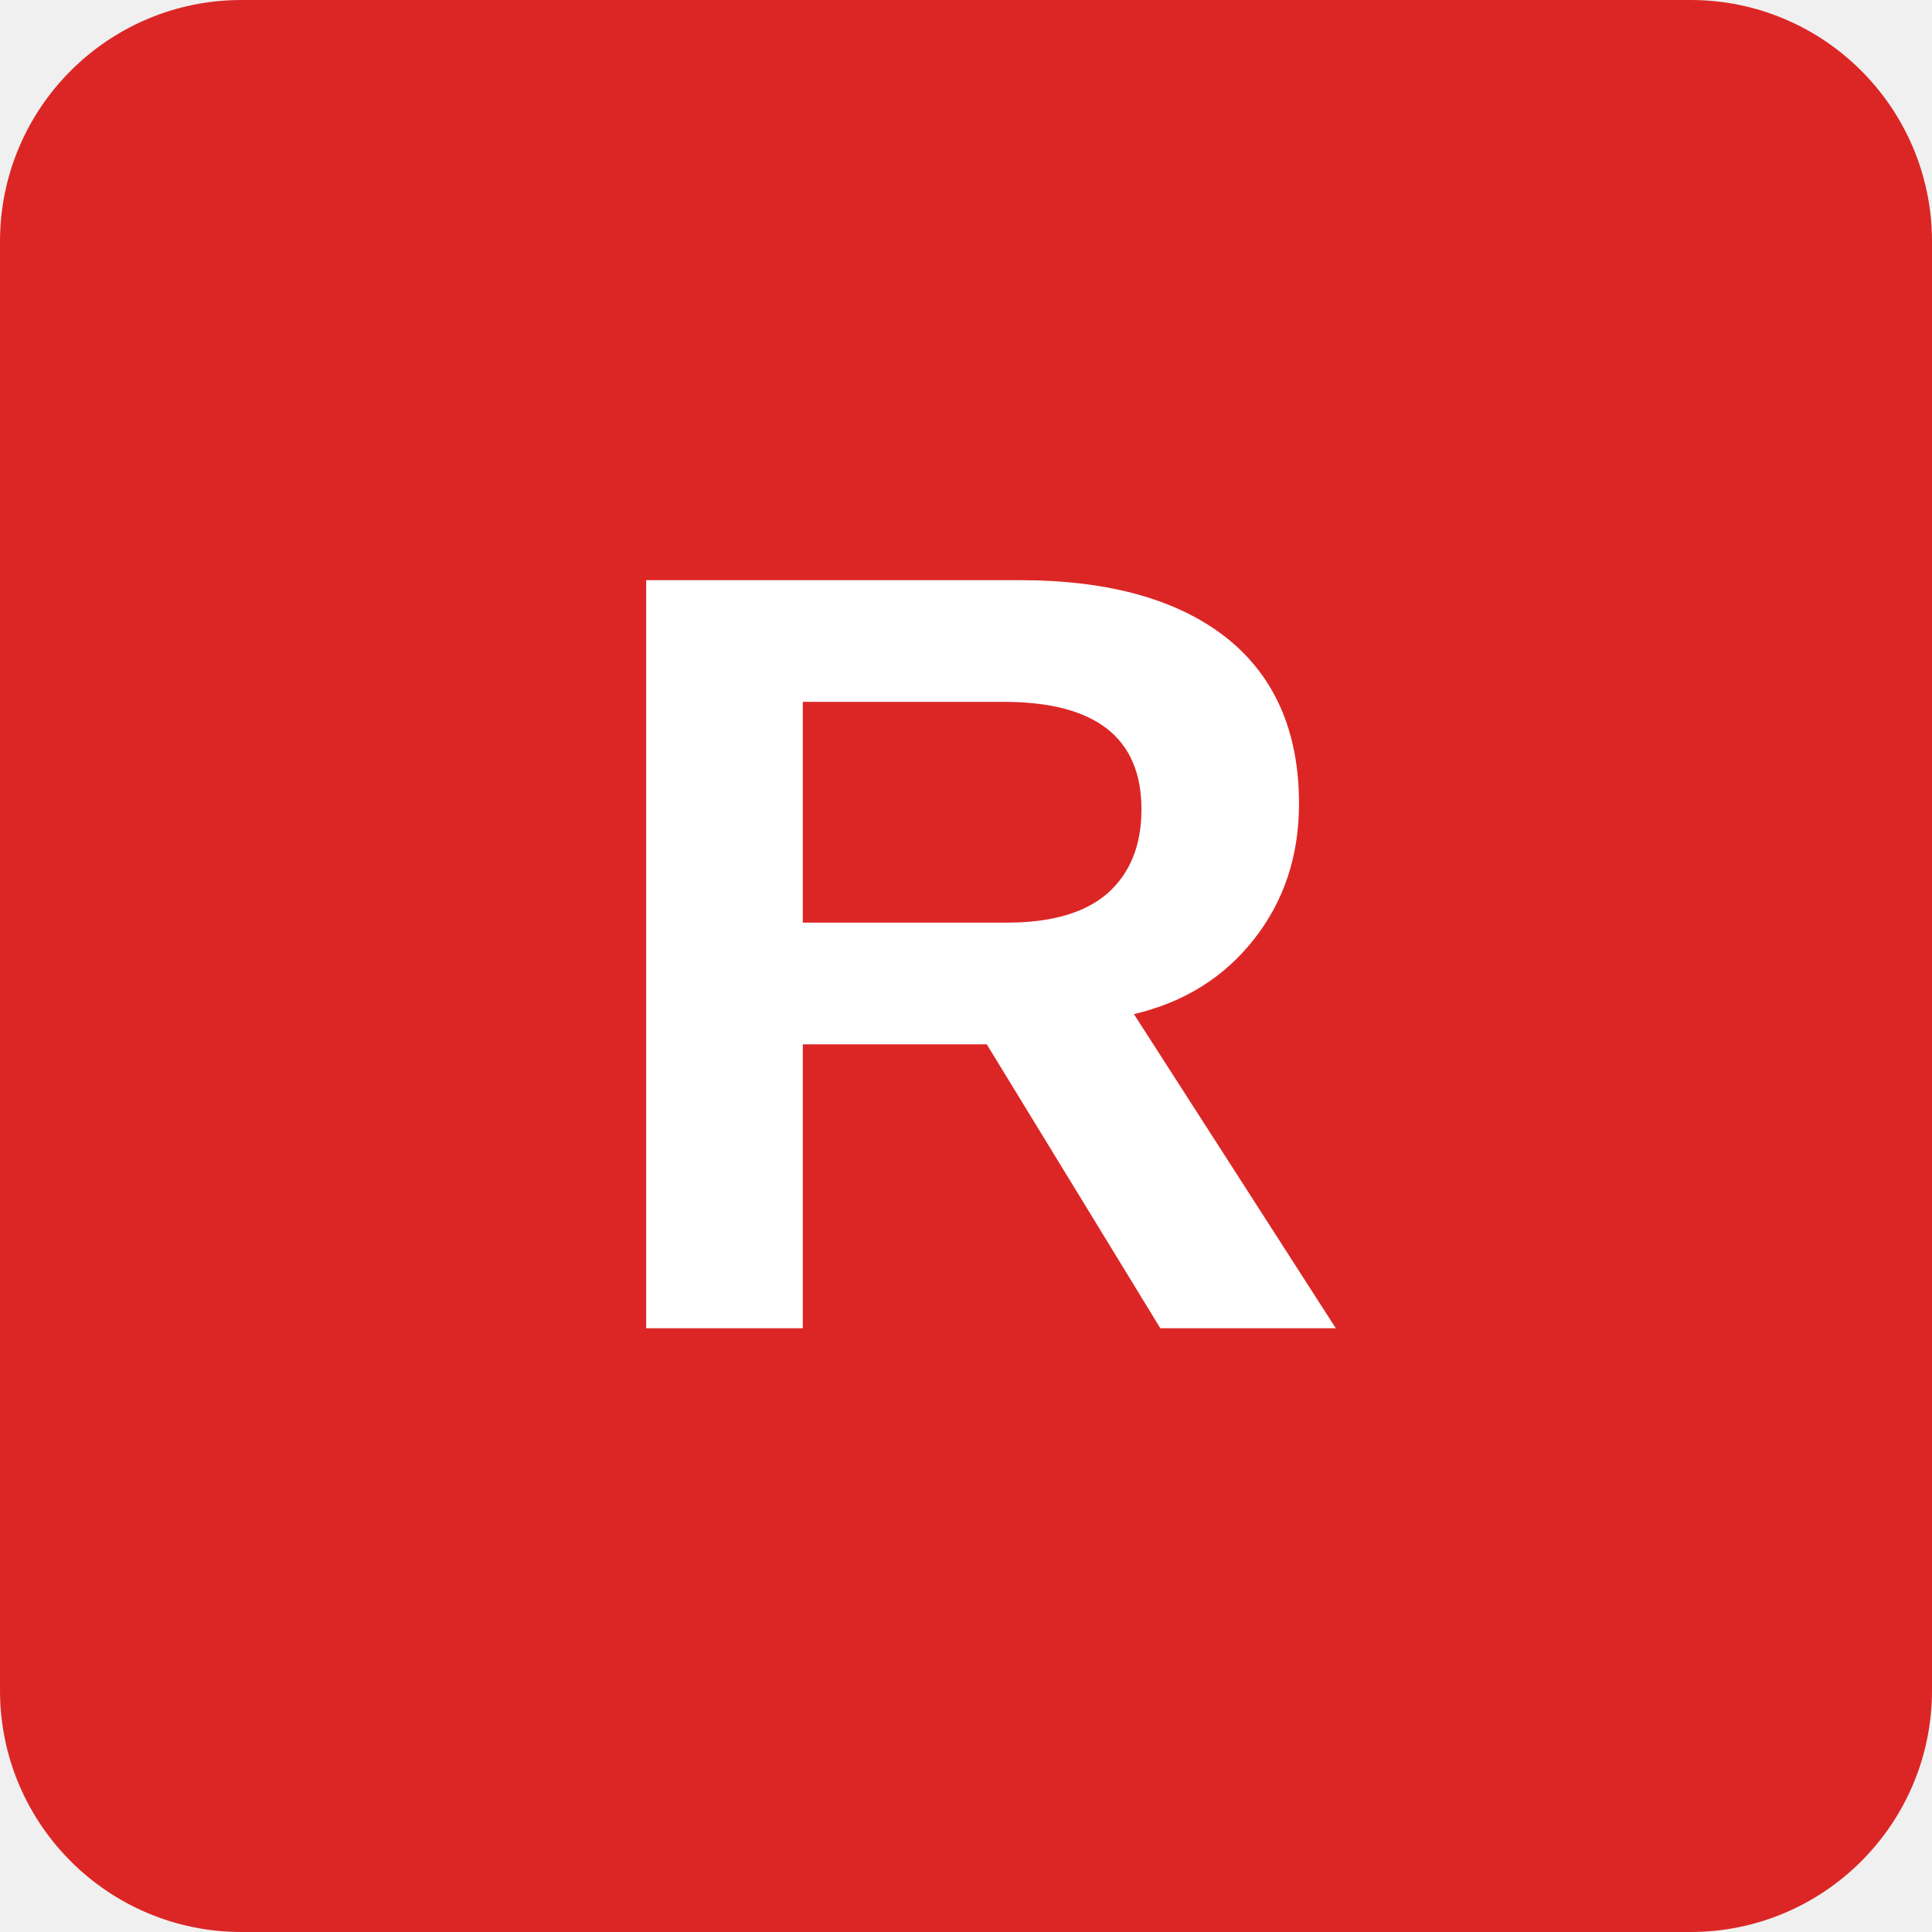
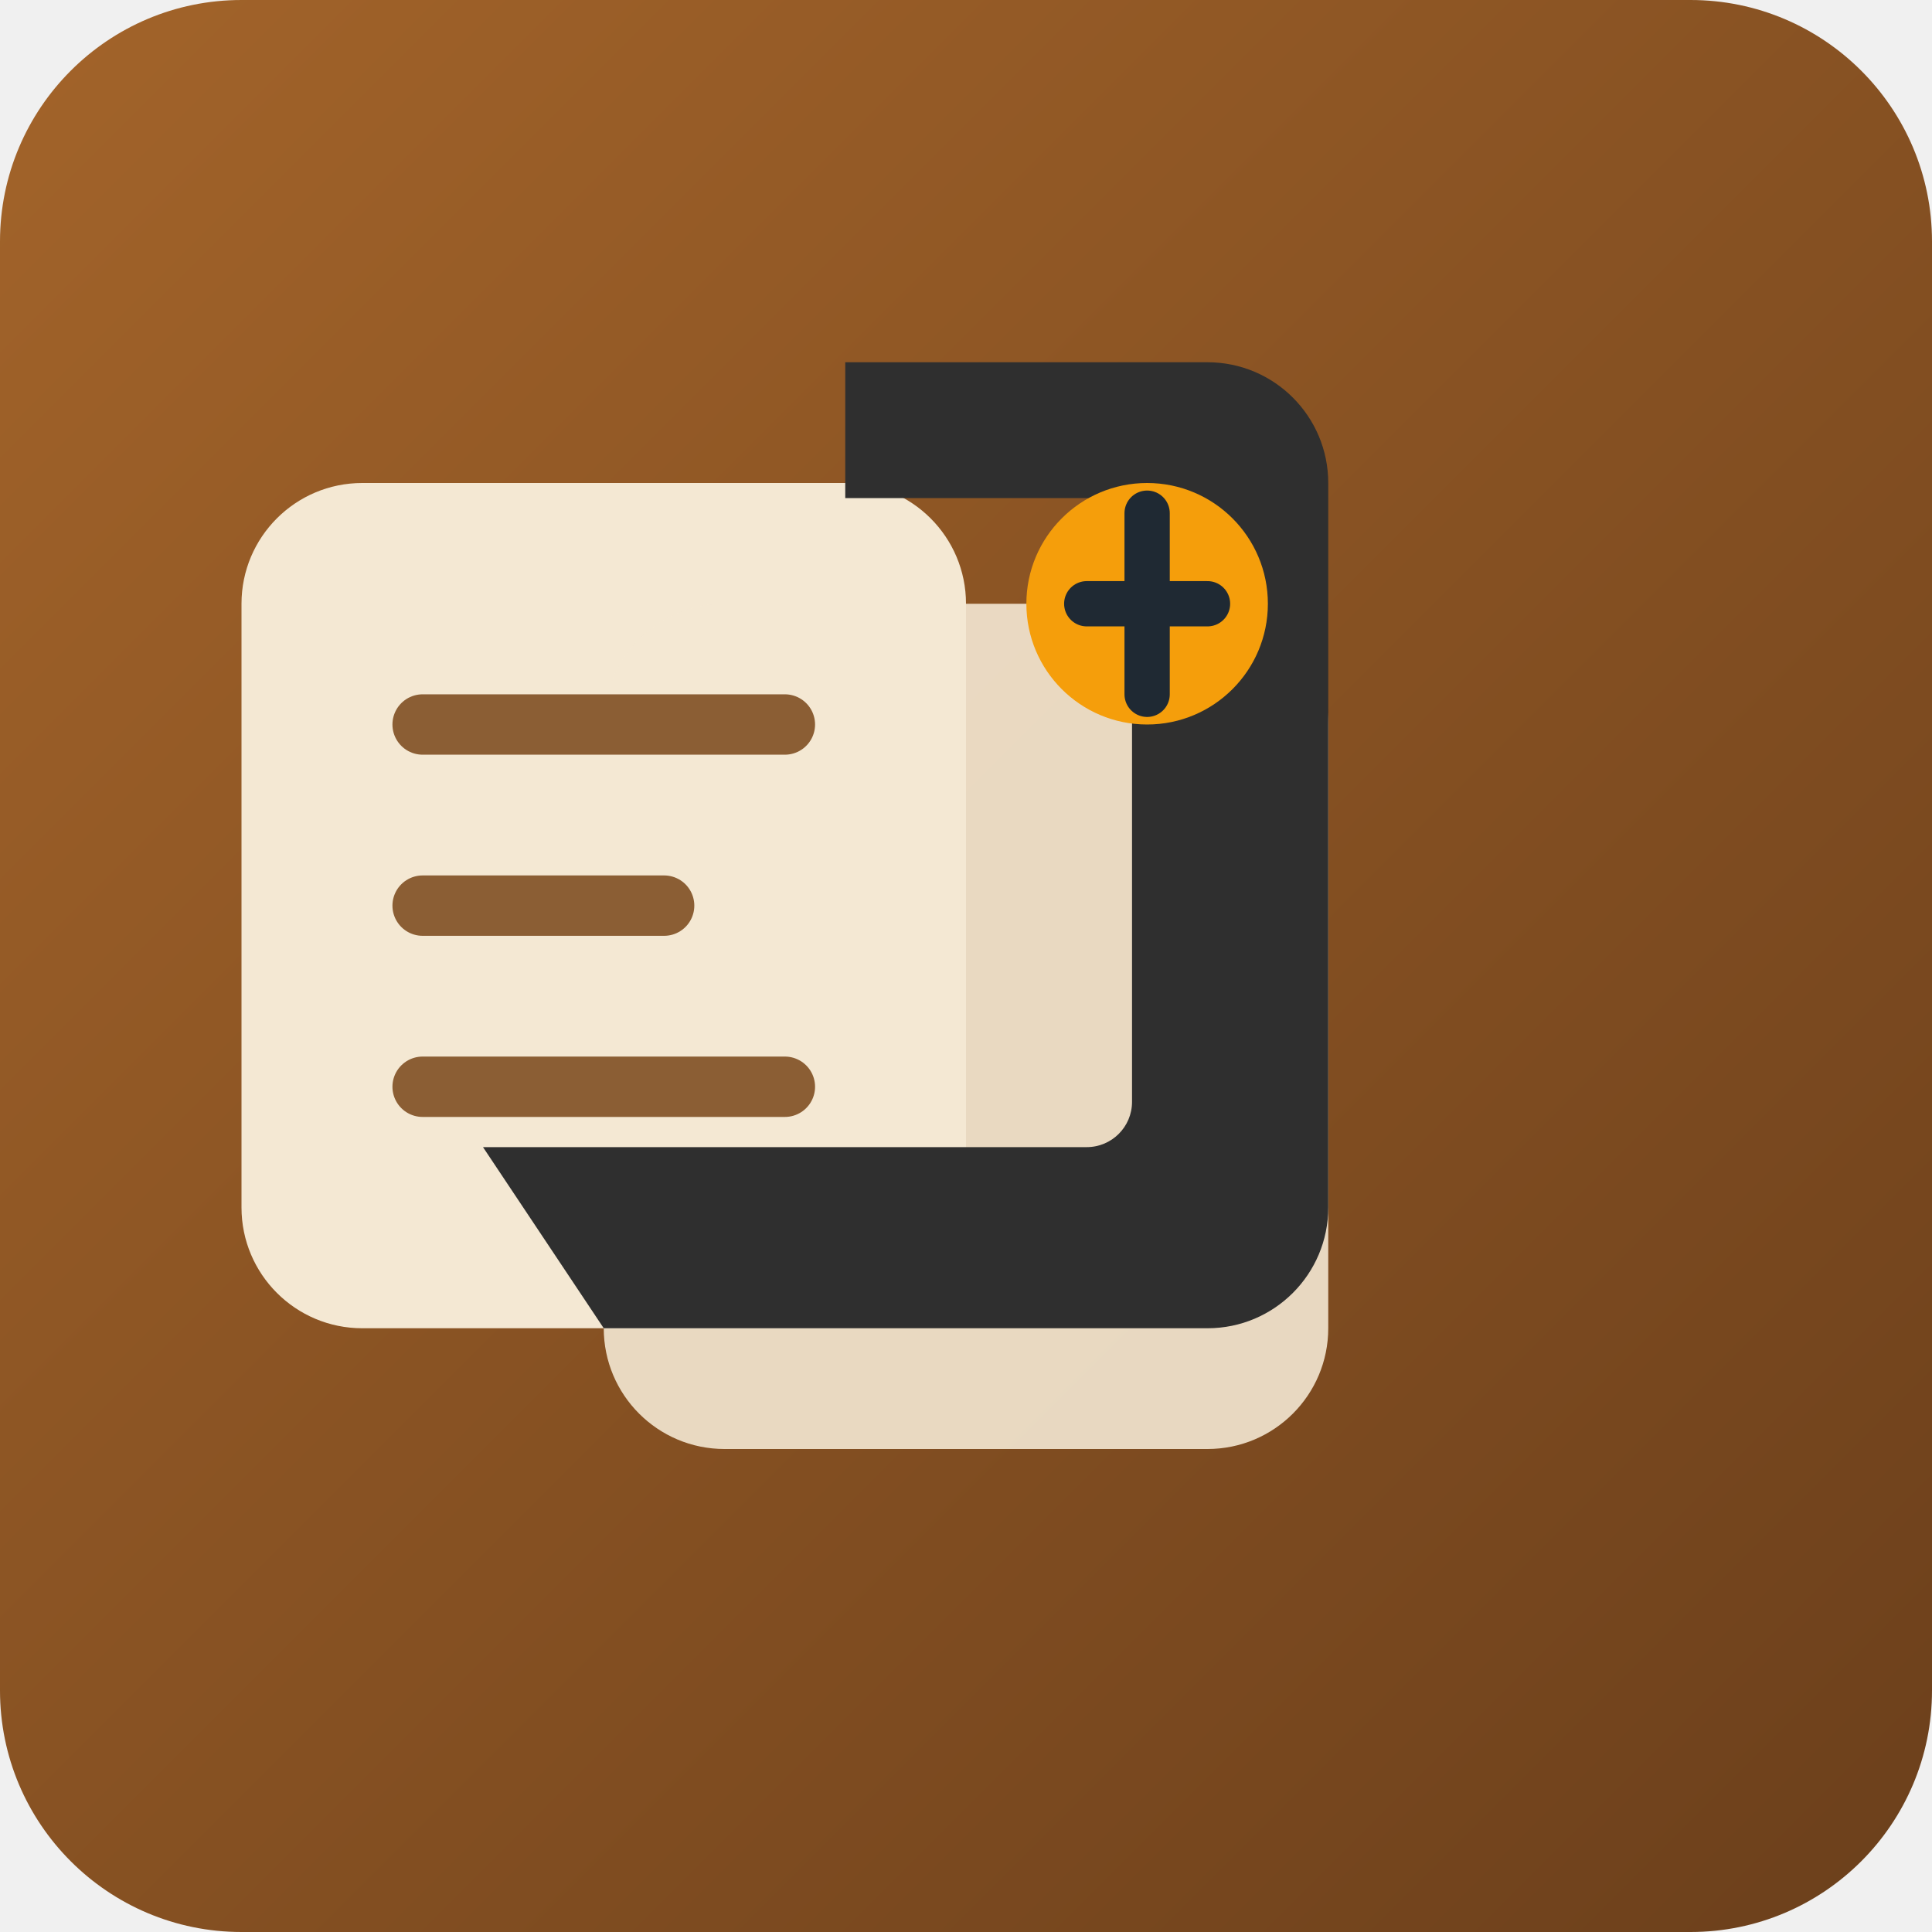
- <svg xmlns="http://www.w3.org/2000/svg" viewBox="0 0 32 32" width="32" height="32">
-   <rect width="32" height="32" rx="4" fill="#dc2626" />
-   <text x="16" y="22" font-family="Arial, sans-serif" font-size="18" font-weight="bold" text-anchor="middle" fill="white">R</text>
+ <svg xmlns="http://www.w3.org/2000/svg" viewBox="0 0 64 64" role="img">
+   <defs>
+     <linearGradient id="quarry-favicon-strata" x1="0%" y1="0%" x2="100%" y2="100%">
+       <stop offset="0%" stop-color="#A3642A" />
+       <stop offset="100%" stop-color="#6B3F1B" />
+     </linearGradient>
+   </defs>
+   <rect width="64" height="64" rx="8" fill="url(#quarry-favicon-strata)" />
+   <rect x="8" y="16" width="24" height="28" rx="4" fill="#F4E8D3" />
+   <rect x="20" y="20" width="24" height="28" rx="4" fill="#F4E8D3" opacity="0.9" />
+   <path d="M32 12h8a4 4 0 0 1 4 4v24c0 2.21-1.79 4-4 4H20l-4-6h20a1.5 1.5 0 0 0 1.5-1.5V18a1.5 1.5 0 0 0-1.5-1.5h-8V12Z" fill="#2F2F2F" />
+   <path d="M14 24h12M14 30h8M14 36h12" stroke="#8B5E34" stroke-width="2" stroke-linecap="round" />
+   <circle cx="38" cy="20" r="4" fill="#F59E0B" />
+   <path d="M38 17v6M36 20h4" stroke="#1F2933" stroke-width="1.5" stroke-linecap="round" />
</svg>
